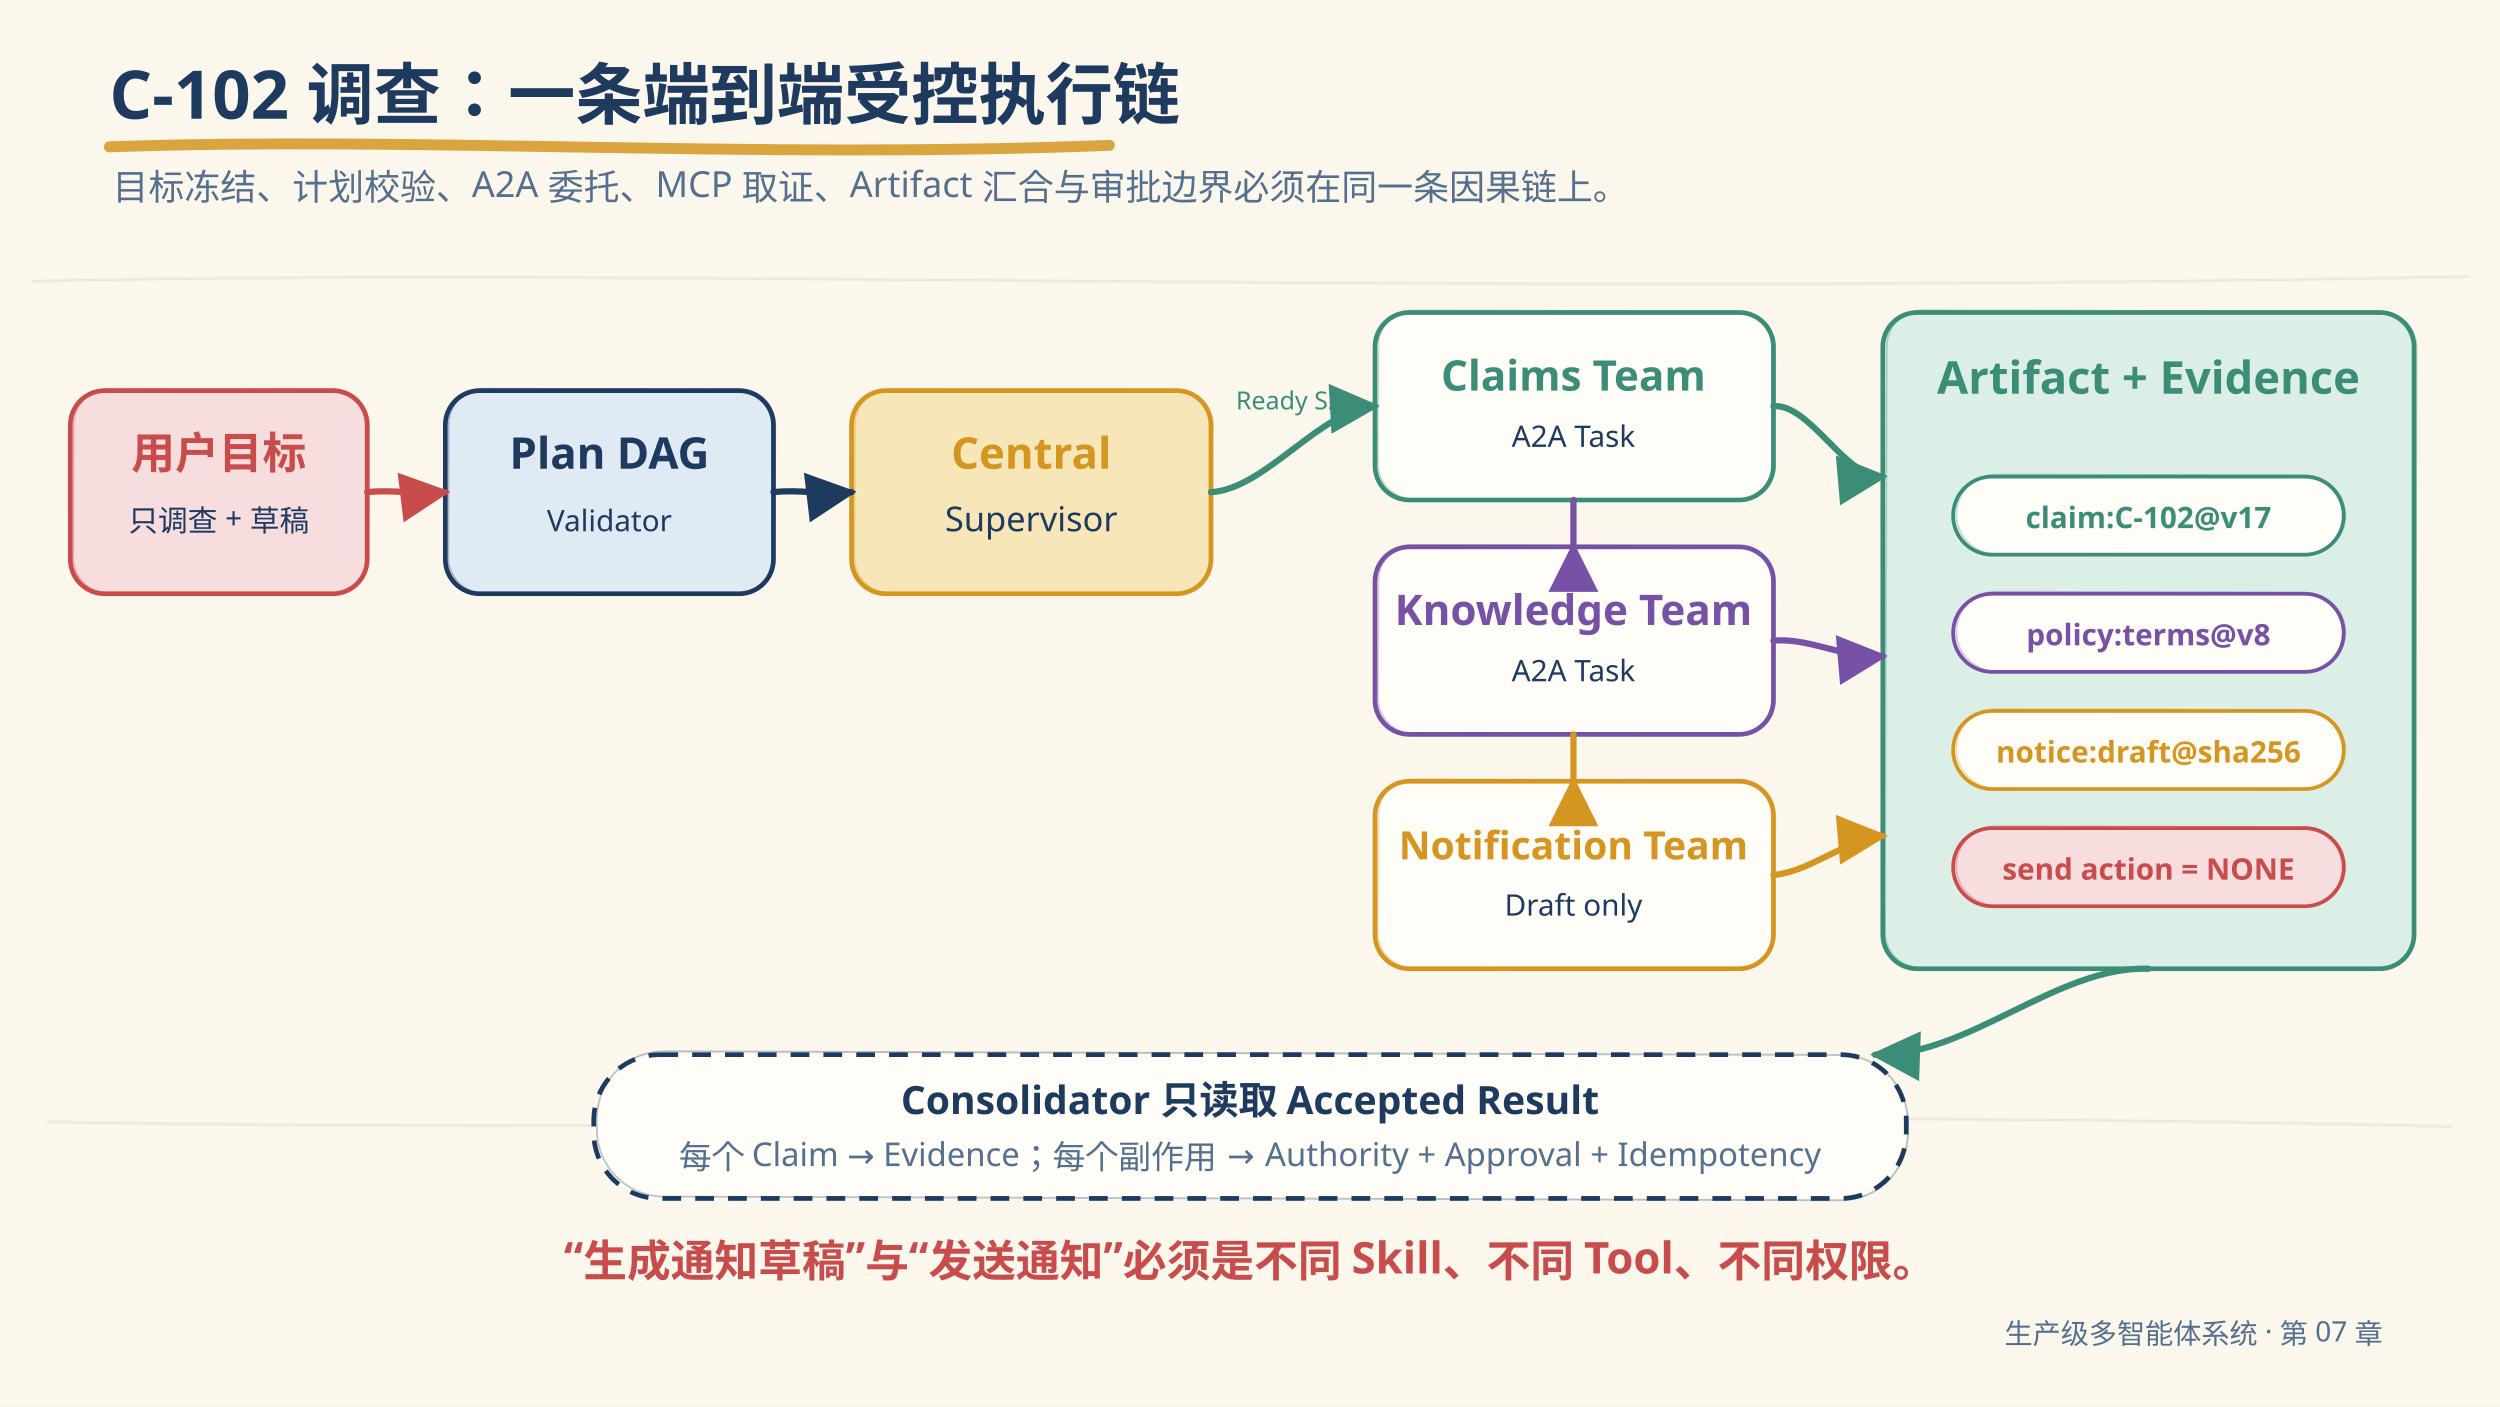
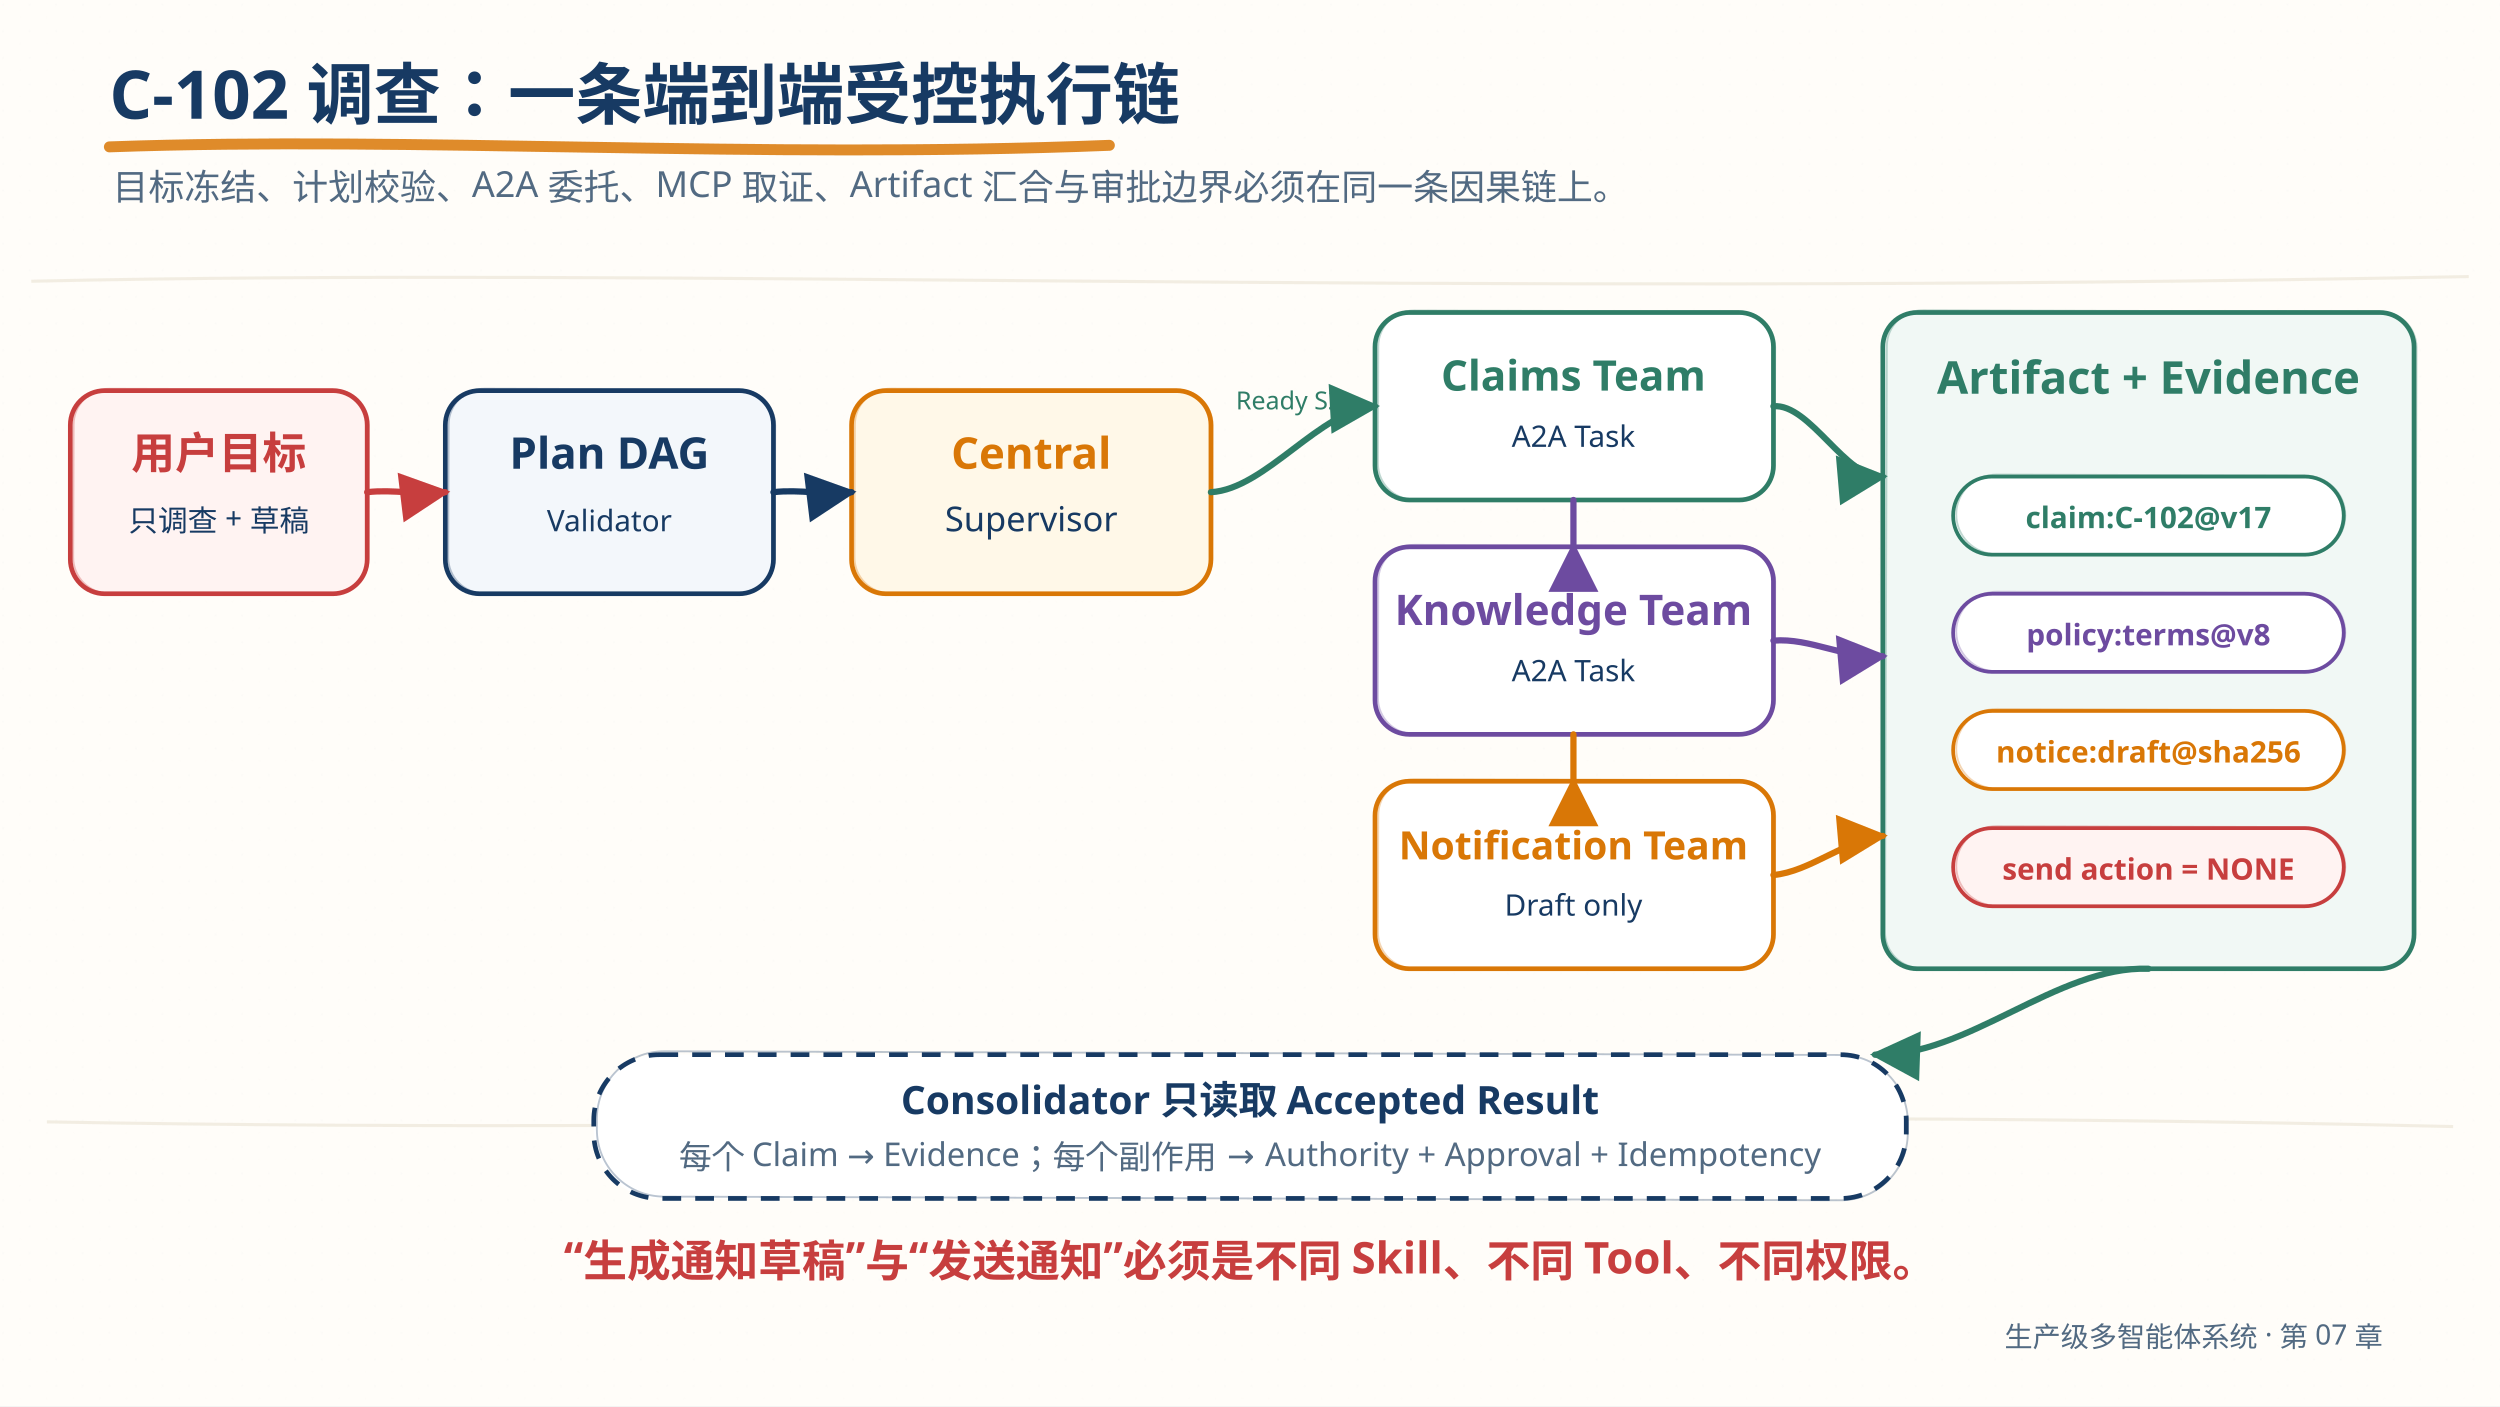
- <svg xmlns="http://www.w3.org/2000/svg" width="1600" height="900" viewBox="0 0 1600 900" role="img">
+ <svg xmlns="http://www.w3.org/2000/svg" width="1600" height="900" viewBox="0 0 1600 900" role="img" focusable="false" data-whiteboard-version="3">
  <defs>
+     <pattern id="whiteboard-paper-dots" width="17" height="17" patternUnits="userSpaceOnUse">
+       <circle cx="2" cy="3" r=".7" fill="#d7dee7" opacity=".34" />
+       <circle cx="13" cy="11" r=".45" fill="#eadfce" opacity=".3" />
+     </pattern>
    <marker id="arrow-1e3a5f" viewBox="0 0 10 10" refX="9" refY="5" markerWidth="8" markerHeight="8" orient="auto-start-reverse">
-       <path d="M 0 0 L 10 5 L 0 10 z" fill="#1e3a5f" />
+       <path d="M 0 0 L 10 5 L 0 10 z" fill="#173a63" />
    </marker>
    <marker id="arrow-d59621" viewBox="0 0 10 10" refX="9" refY="5" markerWidth="8" markerHeight="8" orient="auto-start-reverse">
-       <path d="M 0 0 L 10 5 L 0 10 z" fill="#d59621" />
+       <path d="M 0 0 L 10 5 L 0 10 z" fill="#d97706" />
    </marker>
    <marker id="arrow-3c8d77" viewBox="0 0 10 10" refX="9" refY="5" markerWidth="8" markerHeight="8" orient="auto-start-reverse">
-       <path d="M 0 0 L 10 5 L 0 10 z" fill="#3c8d77" />
+       <path d="M 0 0 L 10 5 L 0 10 z" fill="#2f7d67" />
    </marker>
    <marker id="arrow-c94c4c" viewBox="0 0 10 10" refX="9" refY="5" markerWidth="8" markerHeight="8" orient="auto-start-reverse">
-       <path d="M 0 0 L 10 5 L 0 10 z" fill="#c94c4c" />
+       <path d="M 0 0 L 10 5 L 0 10 z" fill="#c73e3e" />
    </marker>
    <marker id="arrow-7651a6" viewBox="0 0 10 10" refX="9" refY="5" markerWidth="8" markerHeight="8" orient="auto-start-reverse">
-       <path d="M 0 0 L 10 5 L 0 10 z" fill="#7651a6" />
+       <path d="M 0 0 L 10 5 L 0 10 z" fill="#6d4ba0" />
    </marker>
    <marker id="arrow-55708f" viewBox="0 0 10 10" refX="9" refY="5" markerWidth="8" markerHeight="8" orient="auto-start-reverse">
-       <path d="M 0 0 L 10 5 L 0 10 z" fill="#55708f" />
+       <path d="M 0 0 L 10 5 L 0 10 z" fill="#526a82" />
    </marker>
  </defs>
-   <rect width="1600" height="900" fill="#fbf7ec" />
+   <rect width="1600" height="900" fill="#fffdf9" />
+   <g id="whiteboard-surface" aria-hidden="true" opacity=".22">
+     <rect width="1600" height="900" fill="url(#whiteboard-paper-dots)" />
+   </g>
  <path d="M 20 180 C 420 171, 920 190, 1580 177 M 30 718 C 530 727, 980 707, 1570 721" stroke="#e7dfce" stroke-width="2" fill="none" opacity=".52" />
-   <text x="70" y="76" font-family="'Kaiti SC','STKaiti','Noto Sans SC',sans-serif" font-size="43" font-weight="760" fill="#1e3a5f" text-anchor="start">
+   <text x="70" y="76" font-family="'Kaiti SC','STKaiti','Noto Sans SC',sans-serif" font-size="43" font-weight="760" fill="#173a63" text-anchor="start">
    <tspan x="70" dy="0">C-102 调查：一条端到端受控执行链</tspan>
  </text>
-   <path d="M 70 94 C 265 87, 485 102, 710 93" fill="none" stroke="#d59621" stroke-width="7" stroke-linecap="round" opacity=".85" />
-   <text x="72" y="128" font-family="'Kaiti SC','STKaiti','Noto Sans SC',sans-serif" font-size="23" font-weight="500" fill="#55708f" text-anchor="start">
+   <path d="M 70 94 C 265 87, 485 102, 710 93" fill="none" stroke="#d97706" stroke-width="7" stroke-linecap="round" opacity=".85" />
+   <text x="72" y="128" font-family="'Kaiti SC','STKaiti','Noto Sans SC',sans-serif" font-size="23" font-weight="500" fill="#526a82" text-anchor="start">
    <tspan x="72" dy="0">目标冻结、计划校验、A2A 委托、MCP 取证、Artifact 汇合与审批边界必须在同一条因果链上。</tspan>
  </text>
-   <rect x="45" y="250" width="190" height="130" rx="22" fill="#f7dddd" stroke="#c94c4c" stroke-width="3" />
-   <rect x="47" y="249" width="189" height="131" rx="23" fill="none" stroke="#c94c4c" stroke-width="1.2" opacity=".3" transform="rotate(.18 140 315)" />
-   <text x="140" y="300" font-family="'Kaiti SC','STKaiti','Noto Sans SC',sans-serif" font-size="28" font-weight="720" fill="#c94c4c" text-anchor="middle">
+   <rect x="45" y="250" width="190" height="130" rx="22" fill="#fff3f2" stroke="#c73e3e" stroke-width="3" />
+   <rect x="47" y="249" width="189" height="131" rx="23" fill="none" stroke="#c73e3e" stroke-width="1.2" opacity=".3" transform="rotate(.18 140 315)" />
+   <text x="140" y="300" font-family="'Kaiti SC','STKaiti','Noto Sans SC',sans-serif" font-size="28" font-weight="720" fill="#c73e3e" text-anchor="middle">
    <tspan x="140" dy="0">用户目标</tspan>
  </text>
-   <text x="140" y="340" font-family="'Kaiti SC','STKaiti','Noto Sans SC',sans-serif" font-size="19" font-weight="500" fill="#1e3a5f" text-anchor="middle">
+   <text x="140" y="340" font-family="'Kaiti SC','STKaiti','Noto Sans SC',sans-serif" font-size="19" font-weight="500" fill="#173a63" text-anchor="middle">
    <tspan x="140" dy="0">只调查 + 草稿</tspan>
  </text>
-   <rect x="285" y="250" width="210" height="130" rx="22" fill="#dfeaf4" stroke="#1e3a5f" stroke-width="3" />
-   <rect x="287" y="249" width="209" height="131" rx="23" fill="none" stroke="#1e3a5f" stroke-width="1.2" opacity=".3" transform="rotate(.18 390 315)" />
-   <text x="390" y="300" font-family="'Kaiti SC','STKaiti','Noto Sans SC',sans-serif" font-size="28" font-weight="720" fill="#1e3a5f" text-anchor="middle">
+   <rect x="285" y="250" width="210" height="130" rx="22" fill="#f3f7fb" stroke="#173a63" stroke-width="3" />
+   <rect x="287" y="249" width="209" height="131" rx="23" fill="none" stroke="#173a63" stroke-width="1.2" opacity=".3" transform="rotate(.18 390 315)" />
+   <text x="390" y="300" font-family="'Kaiti SC','STKaiti','Noto Sans SC',sans-serif" font-size="28" font-weight="720" fill="#173a63" text-anchor="middle">
    <tspan x="390" dy="0">Plan DAG</tspan>
  </text>
-   <text x="390" y="340" font-family="'Kaiti SC','STKaiti','Noto Sans SC',sans-serif" font-size="19" font-weight="500" fill="#1e3a5f" text-anchor="middle">
+   <text x="390" y="340" font-family="'Kaiti SC','STKaiti','Noto Sans SC',sans-serif" font-size="19" font-weight="500" fill="#173a63" text-anchor="middle">
    <tspan x="390" dy="0">Validator</tspan>
  </text>
-   <rect x="545" y="250" width="230" height="130" rx="22" fill="#f7e7b8" stroke="#d59621" stroke-width="3" />
-   <rect x="547" y="249" width="229" height="131" rx="23" fill="none" stroke="#d59621" stroke-width="1.2" opacity=".3" transform="rotate(.18 660 315)" />
-   <text x="660" y="300" font-family="'Kaiti SC','STKaiti','Noto Sans SC',sans-serif" font-size="28" font-weight="720" fill="#d59621" text-anchor="middle">
+   <rect x="545" y="250" width="230" height="130" rx="22" fill="#fff8e8" stroke="#d97706" stroke-width="3" />
+   <rect x="547" y="249" width="229" height="131" rx="23" fill="none" stroke="#d97706" stroke-width="1.2" opacity=".3" transform="rotate(.18 660 315)" />
+   <text x="660" y="300" font-family="'Kaiti SC','STKaiti','Noto Sans SC',sans-serif" font-size="28" font-weight="720" fill="#d97706" text-anchor="middle">
    <tspan x="660" dy="0">Central</tspan>
  </text>
-   <text x="660" y="340" font-family="'Kaiti SC','STKaiti','Noto Sans SC',sans-serif" font-size="22" font-weight="500" fill="#1e3a5f" text-anchor="middle">
+   <text x="660" y="340" font-family="'Kaiti SC','STKaiti','Noto Sans SC',sans-serif" font-size="22" font-weight="500" fill="#173a63" text-anchor="middle">
    <tspan x="660" dy="0">Supervisor</tspan>
  </text>
-   <path d="M 235 315 C 251.667 313, 268.333 317, 285 315" fill="none" stroke="#c94c4c" stroke-width="4" stroke-linecap="round" marker-end="url(#arrow-c94c4c)" />
-   <path d="M 495 315 C 511.667 313, 528.333 317, 545 315" fill="none" stroke="#1e3a5f" stroke-width="4" stroke-linecap="round" marker-end="url(#arrow-1e3a5f)" />
-   <rect x="880" y="200" width="255" height="120" rx="22" fill="#fffdf7" stroke="#3c8d77" stroke-width="3" />
-   <rect x="882" y="199" width="254" height="121" rx="23" fill="none" stroke="#3c8d77" stroke-width="1.2" opacity=".3" transform="rotate(.18 1007.5 260)" />
-   <text x="1007" y="250" font-family="'Kaiti SC','STKaiti','Noto Sans SC',sans-serif" font-size="27" font-weight="720" fill="#3c8d77" text-anchor="middle">
+   <path d="M 235 315 C 251.667 313, 268.333 317, 285 315" fill="none" stroke="#c73e3e" stroke-width="4" stroke-linecap="round" marker-end="url(#arrow-c94c4c)" />
+   <path d="M 495 315 C 511.667 313, 528.333 317, 545 315" fill="none" stroke="#173a63" stroke-width="4" stroke-linecap="round" marker-end="url(#arrow-1e3a5f)" />
+   <rect x="880" y="200" width="255" height="120" rx="22" fill="#ffffff" stroke="#2f7d67" stroke-width="3" />
+   <rect x="882" y="199" width="254" height="121" rx="23" fill="none" stroke="#2f7d67" stroke-width="1.2" opacity=".3" transform="rotate(.18 1007.5 260)" />
+   <text x="1007" y="250" font-family="'Kaiti SC','STKaiti','Noto Sans SC',sans-serif" font-size="27" font-weight="720" fill="#2f7d67" text-anchor="middle">
    <tspan x="1007" dy="0">Claims Team</tspan>
  </text>
-   <text x="1007" y="286" font-family="'Kaiti SC','STKaiti','Noto Sans SC',sans-serif" font-size="19" font-weight="500" fill="#1e3a5f" text-anchor="middle">
+   <text x="1007" y="286" font-family="'Kaiti SC','STKaiti','Noto Sans SC',sans-serif" font-size="19" font-weight="500" fill="#173a63" text-anchor="middle">
    <tspan x="1007" dy="0">A2A Task</tspan>
  </text>
-   <rect x="880" y="350" width="255" height="120" rx="22" fill="#fffdf7" stroke="#7651a6" stroke-width="3" />
-   <rect x="882" y="349" width="254" height="121" rx="23" fill="none" stroke="#7651a6" stroke-width="1.2" opacity=".3" transform="rotate(.18 1007.5 410)" />
-   <text x="1007" y="400" font-family="'Kaiti SC','STKaiti','Noto Sans SC',sans-serif" font-size="27" font-weight="720" fill="#7651a6" text-anchor="middle">
+   <rect x="880" y="350" width="255" height="120" rx="22" fill="#ffffff" stroke="#6d4ba0" stroke-width="3" />
+   <rect x="882" y="349" width="254" height="121" rx="23" fill="none" stroke="#6d4ba0" stroke-width="1.2" opacity=".3" transform="rotate(.18 1007.5 410)" />
+   <text x="1007" y="400" font-family="'Kaiti SC','STKaiti','Noto Sans SC',sans-serif" font-size="27" font-weight="720" fill="#6d4ba0" text-anchor="middle">
    <tspan x="1007" dy="0">Knowledge Team</tspan>
  </text>
-   <text x="1007" y="436" font-family="'Kaiti SC','STKaiti','Noto Sans SC',sans-serif" font-size="19" font-weight="500" fill="#1e3a5f" text-anchor="middle">
+   <text x="1007" y="436" font-family="'Kaiti SC','STKaiti','Noto Sans SC',sans-serif" font-size="19" font-weight="500" fill="#173a63" text-anchor="middle">
    <tspan x="1007" dy="0">A2A Task</tspan>
  </text>
-   <rect x="880" y="500" width="255" height="120" rx="22" fill="#fffdf7" stroke="#d59621" stroke-width="3" />
-   <rect x="882" y="499" width="254" height="121" rx="23" fill="none" stroke="#d59621" stroke-width="1.2" opacity=".3" transform="rotate(.18 1007.5 560)" />
-   <text x="1007" y="550" font-family="'Kaiti SC','STKaiti','Noto Sans SC',sans-serif" font-size="25" font-weight="720" fill="#d59621" text-anchor="middle">
+   <rect x="880" y="500" width="255" height="120" rx="22" fill="#ffffff" stroke="#d97706" stroke-width="3" />
+   <rect x="882" y="499" width="254" height="121" rx="23" fill="none" stroke="#d97706" stroke-width="1.2" opacity=".3" transform="rotate(.18 1007.5 560)" />
+   <text x="1007" y="550" font-family="'Kaiti SC','STKaiti','Noto Sans SC',sans-serif" font-size="25" font-weight="720" fill="#d97706" text-anchor="middle">
    <tspan x="1007" dy="0">Notification Team</tspan>
  </text>
-   <text x="1007" y="586" font-family="'Kaiti SC','STKaiti','Noto Sans SC',sans-serif" font-size="19" font-weight="500" fill="#1e3a5f" text-anchor="middle">
+   <text x="1007" y="586" font-family="'Kaiti SC','STKaiti','Noto Sans SC',sans-serif" font-size="19" font-weight="500" fill="#173a63" text-anchor="middle">
    <tspan x="1007" dy="0">Draft only</tspan>
  </text>
-   <path d="M 775 315 C 810 313, 845 262, 880 260" fill="none" stroke="#3c8d77" stroke-width="4" stroke-linecap="round" marker-end="url(#arrow-3c8d77)" />
-   <text x="825" y="262" font-family="'Kaiti SC','STKaiti','Noto Sans SC',sans-serif" font-size="16" font-weight="500" fill="#3c8d77" text-anchor="middle">
+   <path d="M 775 315 C 810 313, 845 262, 880 260" fill="none" stroke="#2f7d67" stroke-width="4" stroke-linecap="round" marker-end="url(#arrow-3c8d77)" />
+   <text x="825" y="262" font-family="'Kaiti SC','STKaiti','Noto Sans SC',sans-serif" font-size="16" font-weight="500" fill="#2f7d67" text-anchor="middle">
    <tspan x="825" dy="0">Ready S2</tspan>
  </text>
-   <path d="M 1007 320 C 1007 318, 1007 352, 1007 350" fill="none" stroke="#7651a6" stroke-width="4" stroke-linecap="round" marker-end="url(#arrow-7651a6)" />
-   <path d="M 1007 470 C 1007 468, 1007 502, 1007 500" fill="none" stroke="#d59621" stroke-width="4" stroke-linecap="round" marker-end="url(#arrow-d59621)" />
-   <rect x="1205" y="200" width="340" height="420" rx="22" fill="#dcefe7" stroke="#3c8d77" stroke-width="3" />
-   <rect x="1207" y="199" width="339" height="421" rx="23" fill="none" stroke="#3c8d77" stroke-width="1.2" opacity=".3" transform="rotate(.18 1375 410)" />
-   <text x="1375" y="252" font-family="'Kaiti SC','STKaiti','Noto Sans SC',sans-serif" font-size="29" font-weight="760" fill="#3c8d77" text-anchor="middle">
+   <path d="M 1007 320 C 1007 318, 1007 352, 1007 350" fill="none" stroke="#6d4ba0" stroke-width="4" stroke-linecap="round" marker-end="url(#arrow-7651a6)" />
+   <path d="M 1007 470 C 1007 468, 1007 502, 1007 500" fill="none" stroke="#d97706" stroke-width="4" stroke-linecap="round" marker-end="url(#arrow-d59621)" />
+   <rect x="1205" y="200" width="340" height="420" rx="22" fill="#f1f8f5" stroke="#2f7d67" stroke-width="3" />
+   <rect x="1207" y="199" width="339" height="421" rx="23" fill="none" stroke="#2f7d67" stroke-width="1.2" opacity=".3" transform="rotate(.18 1375 410)" />
+   <text x="1375" y="252" font-family="'Kaiti SC','STKaiti','Noto Sans SC',sans-serif" font-size="29" font-weight="760" fill="#2f7d67" text-anchor="middle">
    <tspan x="1375" dy="0">Artifact + Evidence</tspan>
  </text>
-   <rect x="1250" y="305" width="250" height="50" rx="25" fill="#fffdf7" stroke="#3c8d77" stroke-width="2.4" />
-   <rect x="1252" y="304" width="249" height="51" rx="26" fill="none" stroke="#3c8d77" stroke-width="1.2" opacity=".3" transform="rotate(.18 1375 330)" />
-   <text x="1375" y="338" font-family="'Kaiti SC','STKaiti','Noto Sans SC',sans-serif" font-size="19" font-weight="700" fill="#3c8d77" text-anchor="middle">
+   <rect x="1250" y="305" width="250" height="50" rx="25" fill="#ffffff" stroke="#2f7d67" stroke-width="2.4" />
+   <rect x="1252" y="304" width="249" height="51" rx="26" fill="none" stroke="#2f7d67" stroke-width="1.2" opacity=".3" transform="rotate(.18 1375 330)" />
+   <text x="1375" y="338" font-family="'Kaiti SC','STKaiti','Noto Sans SC',sans-serif" font-size="19" font-weight="700" fill="#2f7d67" text-anchor="middle">
    <tspan x="1375" dy="0">claim:C-102@v17</tspan>
  </text>
-   <rect x="1250" y="380" width="250" height="50" rx="25" fill="#fffdf7" stroke="#7651a6" stroke-width="2.4" />
-   <rect x="1252" y="379" width="249" height="51" rx="26" fill="none" stroke="#7651a6" stroke-width="1.2" opacity=".3" transform="rotate(.18 1375 405)" />
-   <text x="1375" y="413" font-family="'Kaiti SC','STKaiti','Noto Sans SC',sans-serif" font-size="19" font-weight="700" fill="#7651a6" text-anchor="middle">
+   <rect x="1250" y="380" width="250" height="50" rx="25" fill="#ffffff" stroke="#6d4ba0" stroke-width="2.4" />
+   <rect x="1252" y="379" width="249" height="51" rx="26" fill="none" stroke="#6d4ba0" stroke-width="1.2" opacity=".3" transform="rotate(.18 1375 405)" />
+   <text x="1375" y="413" font-family="'Kaiti SC','STKaiti','Noto Sans SC',sans-serif" font-size="19" font-weight="700" fill="#6d4ba0" text-anchor="middle">
    <tspan x="1375" dy="0">policy:terms@v8</tspan>
  </text>
-   <rect x="1250" y="455" width="250" height="50" rx="25" fill="#fffdf7" stroke="#d59621" stroke-width="2.4" />
-   <rect x="1252" y="454" width="249" height="51" rx="26" fill="none" stroke="#d59621" stroke-width="1.2" opacity=".3" transform="rotate(.18 1375 480)" />
-   <text x="1375" y="488" font-family="'Kaiti SC','STKaiti','Noto Sans SC',sans-serif" font-size="19" font-weight="700" fill="#d59621" text-anchor="middle">
+   <rect x="1250" y="455" width="250" height="50" rx="25" fill="#ffffff" stroke="#d97706" stroke-width="2.4" />
+   <rect x="1252" y="454" width="249" height="51" rx="26" fill="none" stroke="#d97706" stroke-width="1.2" opacity=".3" transform="rotate(.18 1375 480)" />
+   <text x="1375" y="488" font-family="'Kaiti SC','STKaiti','Noto Sans SC',sans-serif" font-size="19" font-weight="700" fill="#d97706" text-anchor="middle">
    <tspan x="1375" dy="0">notice:draft@sha256</tspan>
  </text>
-   <rect x="1250" y="530" width="250" height="50" rx="25" fill="#f7dddd" stroke="#c94c4c" stroke-width="2.4" />
-   <rect x="1252" y="529" width="249" height="51" rx="26" fill="none" stroke="#c94c4c" stroke-width="1.2" opacity=".3" transform="rotate(.18 1375 555)" />
-   <text x="1375" y="563" font-family="'Kaiti SC','STKaiti','Noto Sans SC',sans-serif" font-size="19" font-weight="700" fill="#c94c4c" text-anchor="middle">
+   <rect x="1250" y="530" width="250" height="50" rx="25" fill="#fff3f2" stroke="#c73e3e" stroke-width="2.4" />
+   <rect x="1252" y="529" width="249" height="51" rx="26" fill="none" stroke="#c73e3e" stroke-width="1.2" opacity=".3" transform="rotate(.18 1375 555)" />
+   <text x="1375" y="563" font-family="'Kaiti SC','STKaiti','Noto Sans SC',sans-serif" font-size="19" font-weight="700" fill="#c73e3e" text-anchor="middle">
    <tspan x="1375" dy="0">send action = NONE</tspan>
  </text>
-   <path d="M 1135 260 C 1158.333 258, 1181.667 307, 1205 305" fill="none" stroke="#3c8d77" stroke-width="4" stroke-linecap="round" marker-end="url(#arrow-3c8d77)" />
-   <path d="M 1135 410 C 1158.333 408, 1181.667 422, 1205 420" fill="none" stroke="#7651a6" stroke-width="4" stroke-linecap="round" marker-end="url(#arrow-7651a6)" />
-   <path d="M 1135 560 C 1158.333 558, 1181.667 537, 1205 535" fill="none" stroke="#d59621" stroke-width="4" stroke-linecap="round" marker-end="url(#arrow-d59621)" />
-   <rect x="380" y="675" width="840" height="92" rx="42" fill="#fffdf7" stroke="#1e3a5f" stroke-width="3" stroke-dasharray="12 9" />
-   <rect x="382" y="674" width="839" height="93" rx="43" fill="none" stroke="#1e3a5f" stroke-width="1.2" opacity=".3" transform="rotate(.18 800 721)" />
-   <text x="800" y="713" font-family="'Kaiti SC','STKaiti','Noto Sans SC',sans-serif" font-size="25" font-weight="720" fill="#1e3a5f" text-anchor="middle">
+   <path d="M 1135 260 C 1158.333 258, 1181.667 307, 1205 305" fill="none" stroke="#2f7d67" stroke-width="4" stroke-linecap="round" marker-end="url(#arrow-3c8d77)" />
+   <path d="M 1135 410 C 1158.333 408, 1181.667 422, 1205 420" fill="none" stroke="#6d4ba0" stroke-width="4" stroke-linecap="round" marker-end="url(#arrow-7651a6)" />
+   <path d="M 1135 560 C 1158.333 558, 1181.667 537, 1205 535" fill="none" stroke="#d97706" stroke-width="4" stroke-linecap="round" marker-end="url(#arrow-d59621)" />
+   <rect x="380" y="675" width="840" height="92" rx="42" fill="#ffffff" stroke="#173a63" stroke-width="3" stroke-dasharray="12 9" />
+   <rect x="382" y="674" width="839" height="93" rx="43" fill="none" stroke="#173a63" stroke-width="1.2" opacity=".3" transform="rotate(.18 800 721)" />
+   <text x="800" y="713" font-family="'Kaiti SC','STKaiti','Noto Sans SC',sans-serif" font-size="25" font-weight="720" fill="#173a63" text-anchor="middle">
    <tspan x="800" dy="0">Consolidator 只读取 Accepted Result</tspan>
  </text>
-   <text x="800" y="748" font-family="'Kaiti SC','STKaiti','Noto Sans SC',sans-serif" font-size="21" font-weight="500" fill="#55708f" text-anchor="middle">
+   <text x="800" y="748" font-family="'Kaiti SC','STKaiti','Noto Sans SC',sans-serif" font-size="21" font-weight="500" fill="#526a82" text-anchor="middle">
    <tspan x="800" dy="0">每个 Claim → Evidence；每个副作用 → Authority + Approval + Idempotency</tspan>
  </text>
-   <path d="M 1375 620 C 1316.667 618, 1258.333 677, 1200 675" fill="none" stroke="#3c8d77" stroke-width="4" stroke-linecap="round" marker-end="url(#arrow-3c8d77)" />
-   <text x="800" y="815" font-family="'Kaiti SC','STKaiti','Noto Sans SC',sans-serif" font-size="28" font-weight="700" fill="#c94c4c" text-anchor="middle">
+   <path d="M 1375 620 C 1316.667 618, 1258.333 677, 1200 675" fill="none" stroke="#2f7d67" stroke-width="4" stroke-linecap="round" marker-end="url(#arrow-3c8d77)" />
+   <text x="800" y="815" font-family="'Kaiti SC','STKaiti','Noto Sans SC',sans-serif" font-size="28" font-weight="700" fill="#c73e3e" text-anchor="middle">
    <tspan x="800" dy="0">“生成通知草稿”与“发送通知”必须是不同 Skill、不同 Tool、不同权限。</tspan>
  </text>
-   <text x="1525" y="860" font-family="'Kaiti SC','STKaiti',sans-serif" font-size="18" fill="#55708f" text-anchor="end">生产级多智能体系统 · 第 07 章</text>
+   <text id="whiteboard-footer" x="1525" y="862" font-family="'Kaiti SC','STKaiti','Noto Sans SC',sans-serif" font-size="18" fill="#526a82" text-anchor="end">生产级多智能体系统 · 第 07 章</text>
</svg>
